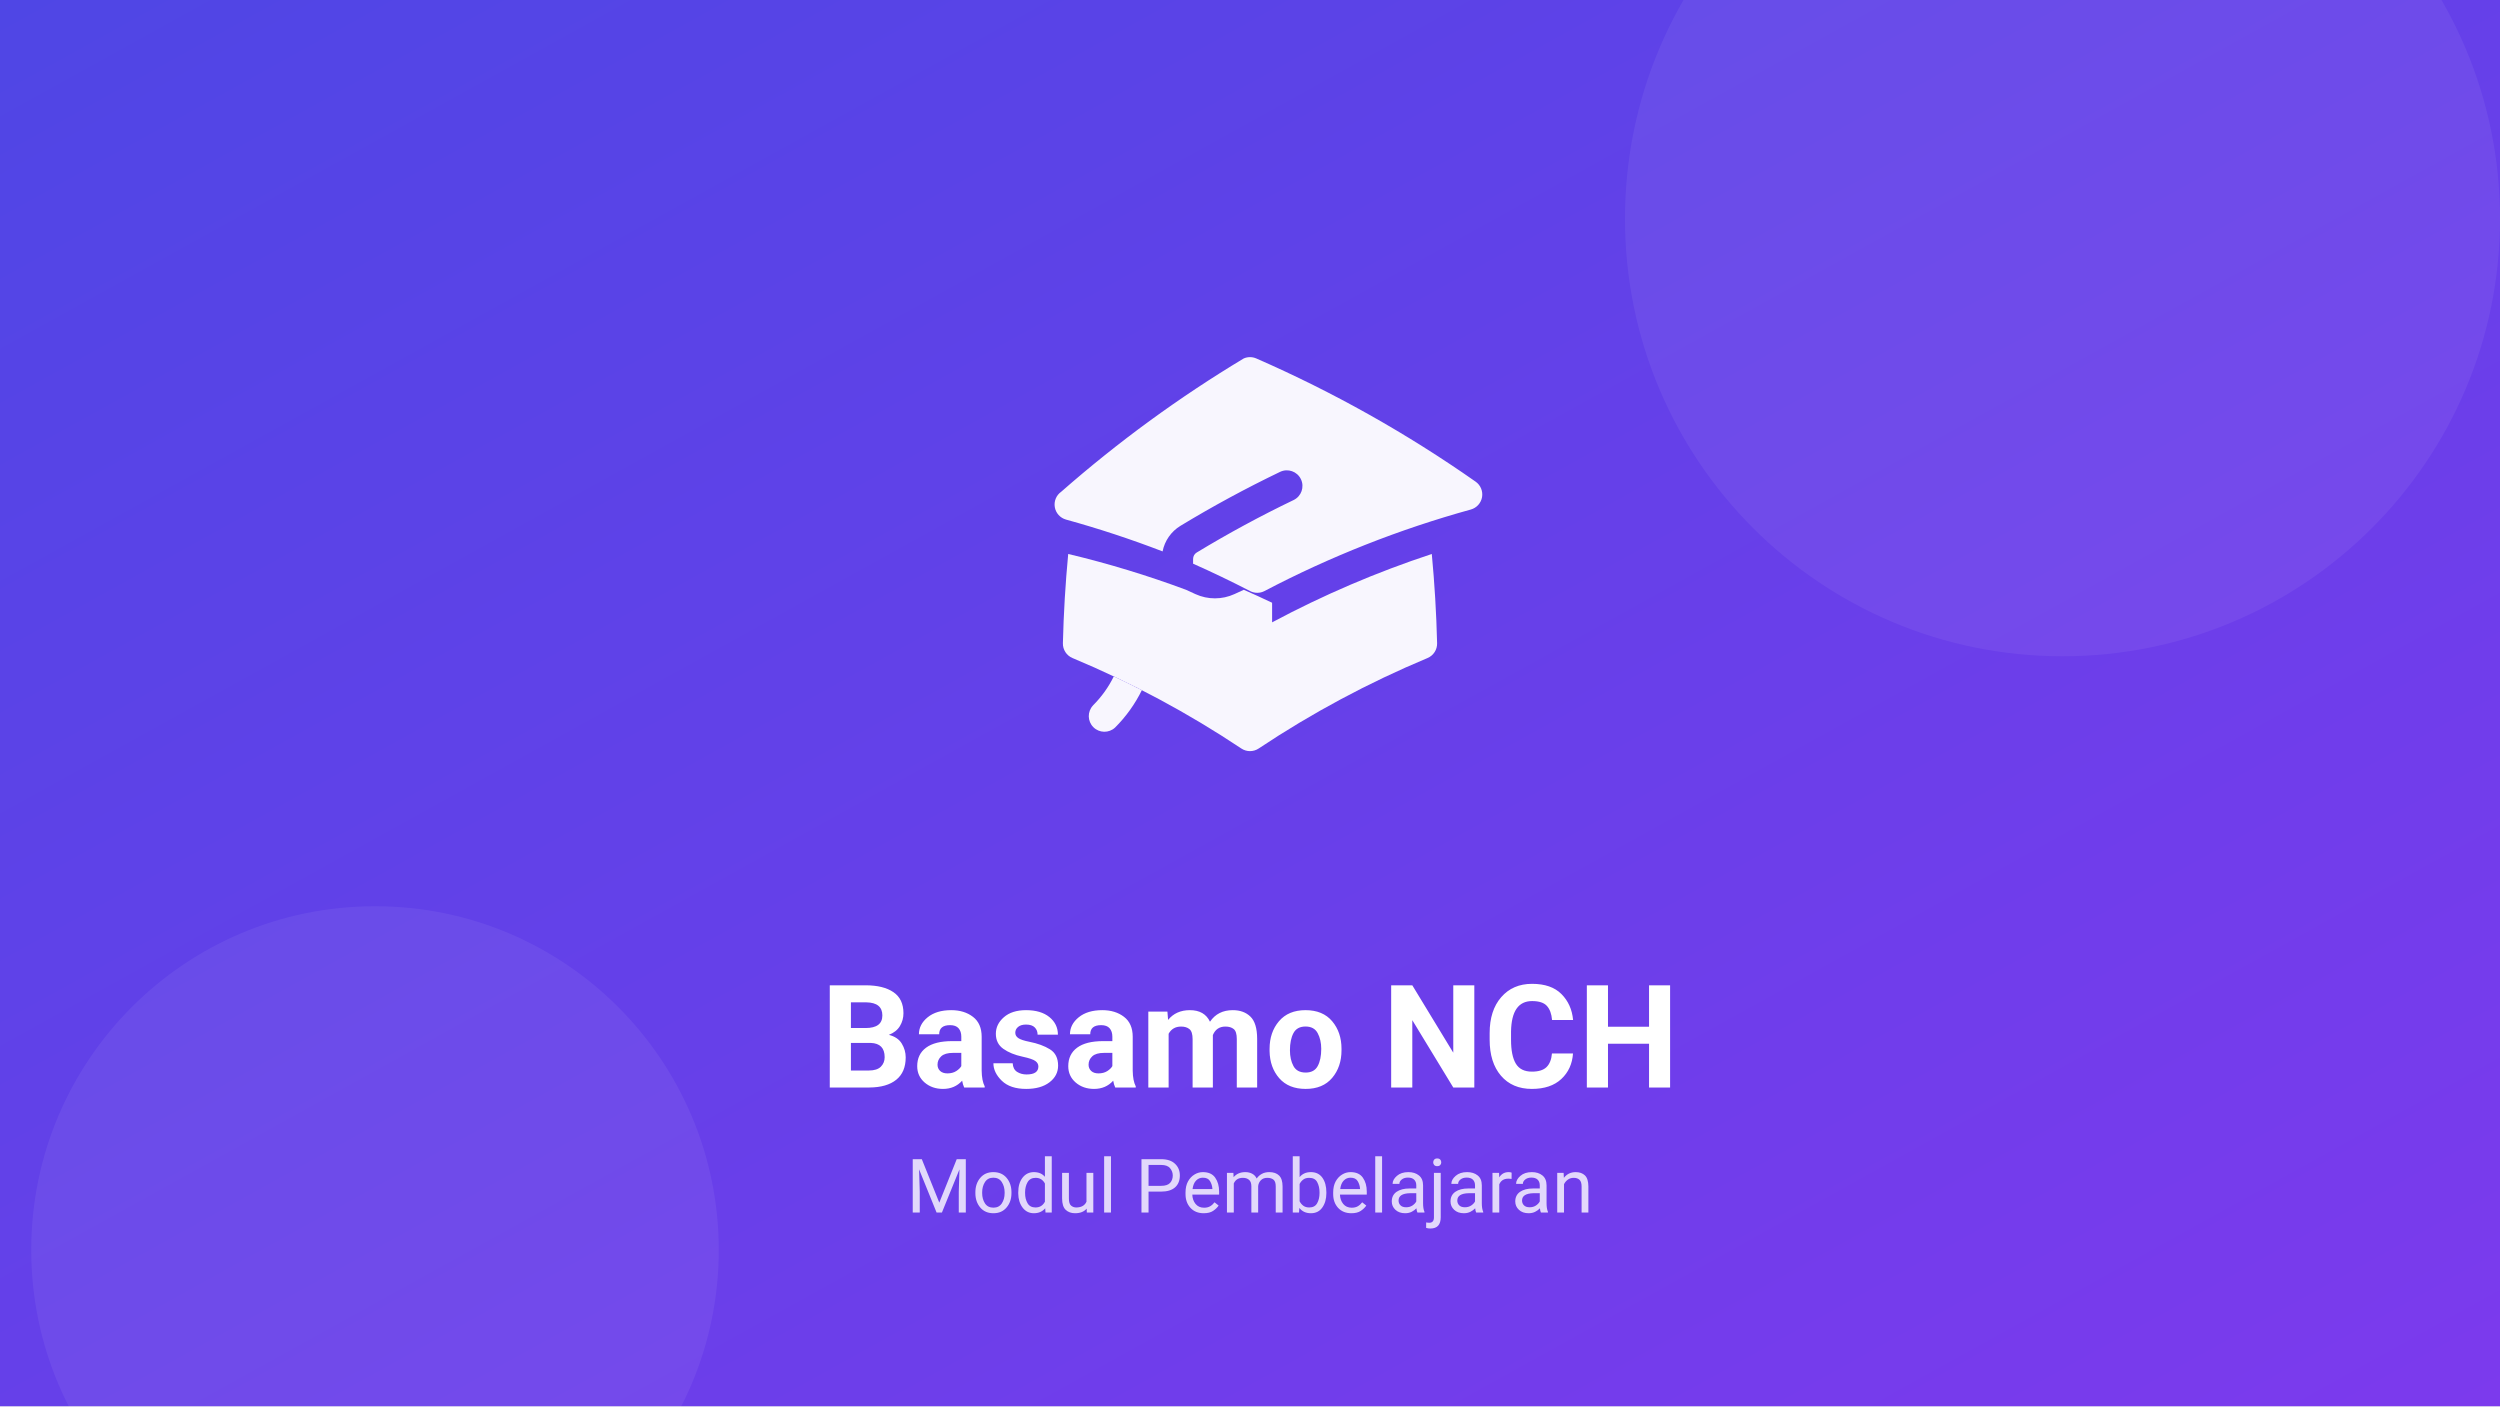
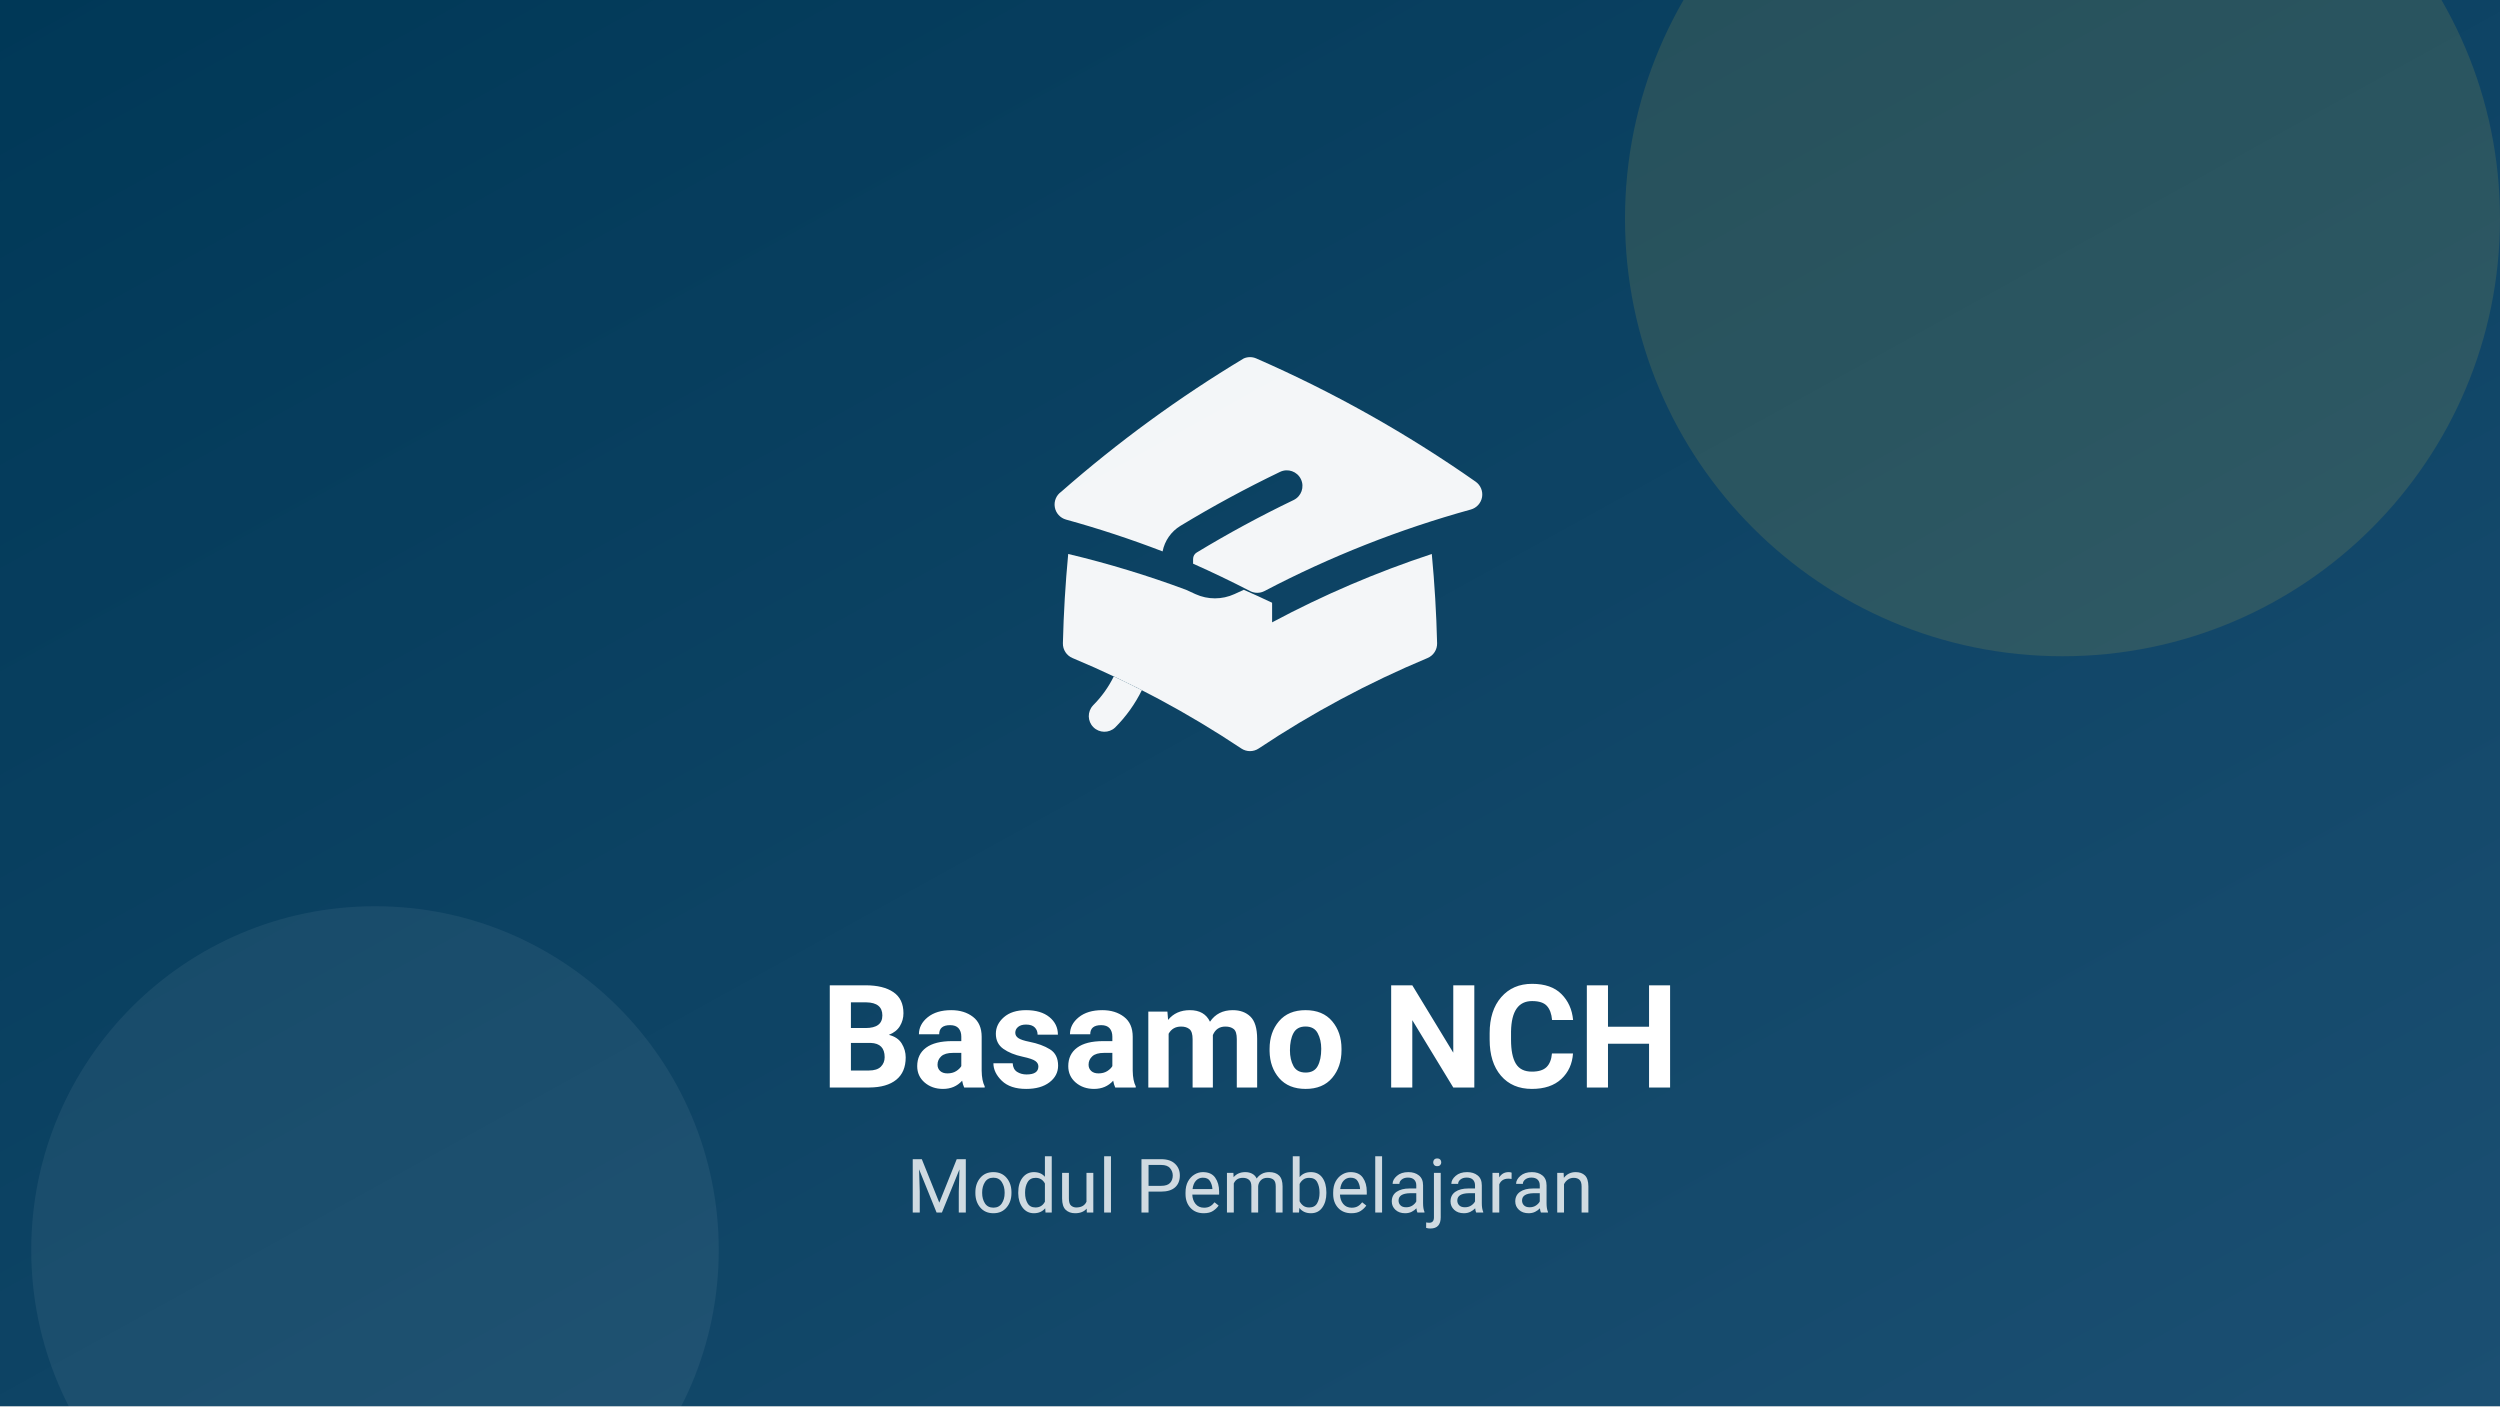
<svg xmlns="http://www.w3.org/2000/svg" viewBox="0 0 800 450" width="800" height="450" role="img" aria-label="Modul Pembelajaran Basamo NCH">
  <defs>
    <linearGradient id="bg" x1="0" y1="0" x2="1" y2="1">
-       <stop offset="0" stop-color="#4f46e5" />
-       <stop offset="1" stop-color="#7c3aed" />
+       <stop offset="0" stop-color="#003857" />
+       <stop offset="1" stop-color="#1b4f72" />
    </linearGradient>
  </defs>
  <rect width="800" height="450" fill="url(#bg)" />
-   <circle cx="660" cy="70" r="140" fill="#ffffff" opacity="0.06" />
+   <circle cx="660" cy="70" r="140" fill="#fed33e" opacity="0.12" />
  <circle cx="120" cy="400" r="110" fill="#ffffff" opacity="0.06" />
  <g transform="translate(320,96) scale(6.6667)" fill="#ffffff" opacity="0.95">
    <path d="M11.7 2.805a.75.75 0 0 1 .6 0A60.65 60.65 0 0 1 22.83 8.72a.75.75 0 0 1-.231 1.337 49.949 49.949 0 0 0-9.902 3.912l-.003.002a.75.75 0 0 1-.69 0 50.878 50.878 0 0 0-2.736-1.314v-.224c0-.131.067-.248.172-.311a54.616 54.616 0 0 1 4.653-2.52.75.75 0 0 0-.65-1.352 56.123 56.123 0 0 0-4.78 2.589 1.857 1.857 0 0 0-.859 1.228 49.803 49.803 0 0 0-4.634-1.527.75.75 0 0 1-.231-1.337A60.653 60.653 0 0 1 11.7 2.805Z" />
    <path d="M13.06 15.473a48.45 48.45 0 0 1 7.666-3.282c.134 1.414.22 2.843.255 4.284a.75.75 0 0 1-.46.711 47.87 47.87 0 0 0-8.105 4.342.75.75 0 0 1-.832 0 47.87 47.87 0 0 0-8.104-4.342.75.75 0 0 1-.461-.71c.035-1.442.121-2.87.255-4.286A48.45 48.45 0 0 1 8.93 13.91l.45.207a2.25 2.25 0 0 0 1.872 0l.45-.207a48.45 48.45 0 0 1 1.358.621c.001.041.001.082.001.123v.792Z" />
    <path d="M4.462 19.462c.42-.419.753-.89 1-1.395.453.214.902.435 1.347.662a6.742 6.742 0 0 1-1.286 1.794.75.75 0 0 1-1.06-1.06Z" />
  </g>
  <text x="400" y="348" text-anchor="middle" font-family="system-ui, -apple-system, Segoe UI, Roboto, sans-serif" font-size="46" font-weight="700" fill="#ffffff">Basamo NCH</text>
  <text x="400" y="388" text-anchor="middle" font-family="system-ui, -apple-system, Segoe UI, Roboto, sans-serif" font-size="24" fill="#ffffff" opacity="0.8">Modul Pembelajaran</text>
</svg>
